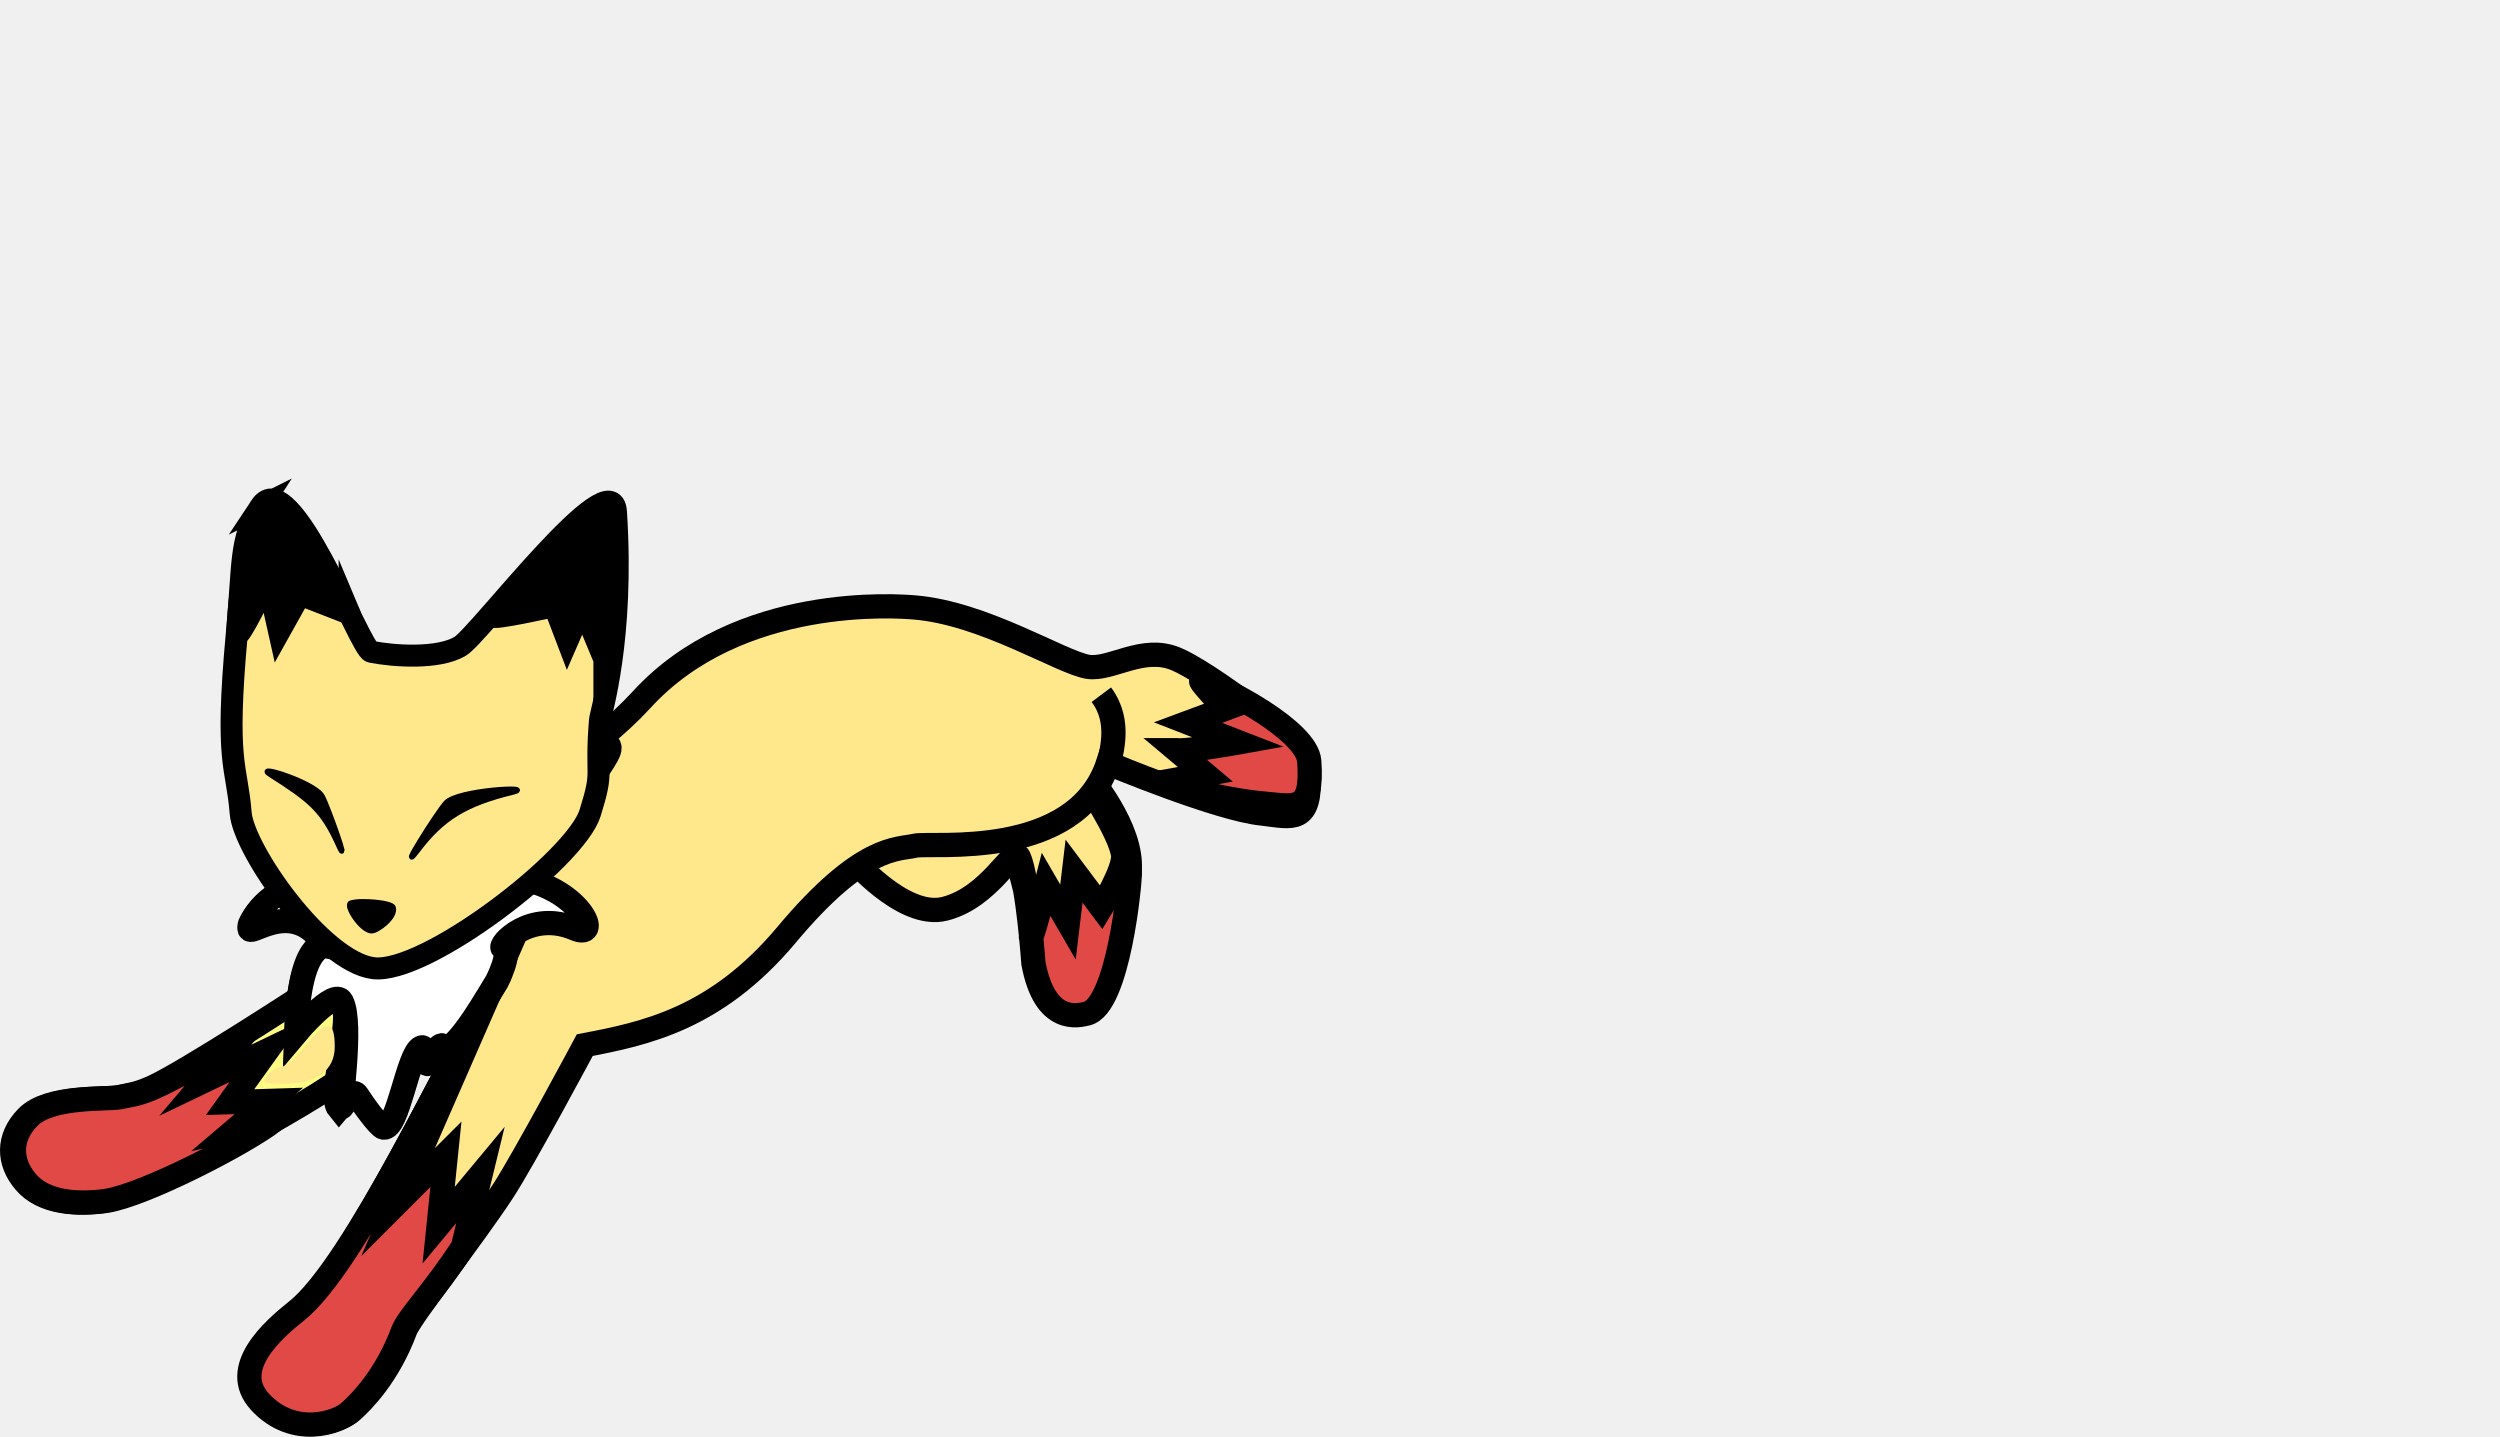
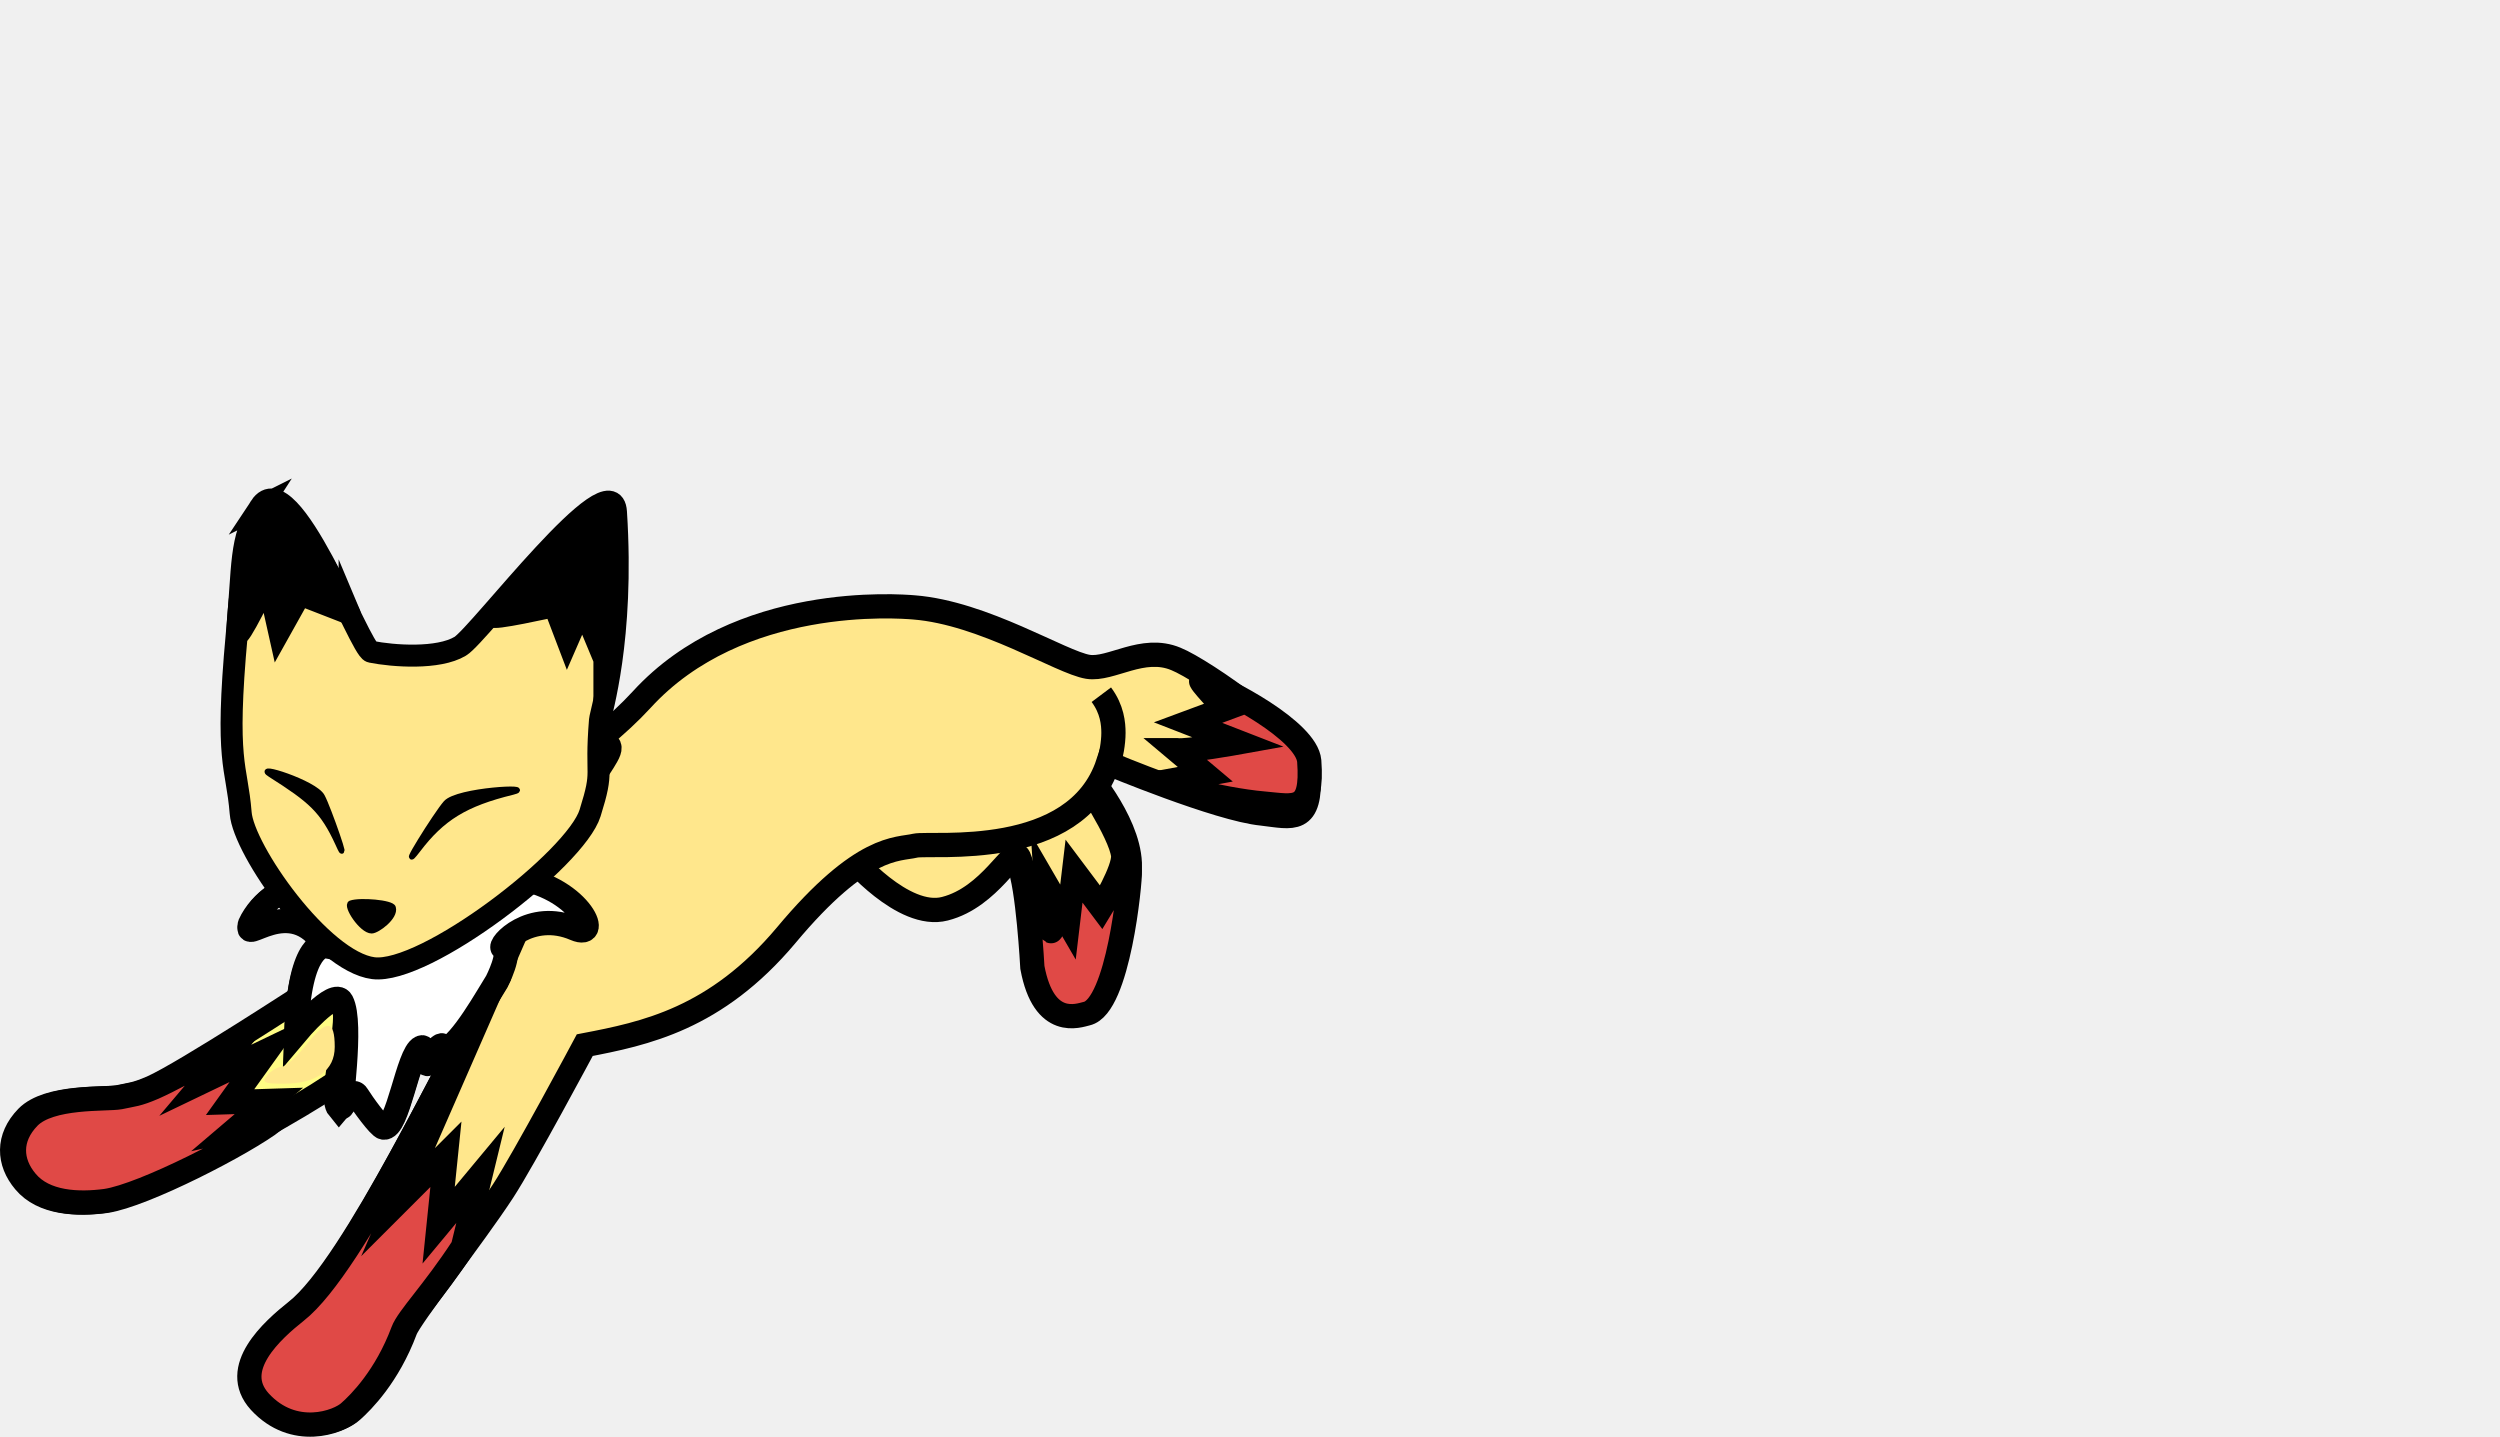
<svg xmlns="http://www.w3.org/2000/svg" version="1.1" x="0px" y="0px" width="786.169" height="451.803" viewBox="0 0 786.169 451.803" xml:space="preserve" id="svg3078">
  <defs id="defs3159" />
  <style type="text/css" id="style3080">

	.st0{fill:#E04946;}
	.st1{fill:#FFE78C;stroke:#000000;stroke-width:4;stroke-miterlimit:10;}
	.st2{fill:#FFE78C;stroke:#000000;stroke-miterlimit:10;}
	.st3{fill:#FFFFE3;stroke:#000000;stroke-width:4;stroke-miterlimit:10;}
	.st4{opacity:0.5;fill:#9FF5FF;}
	.st5{stroke:#000000;stroke-width:4;stroke-miterlimit:10;}
	.st6{fill:#FFE78C;}
	.st7{fill:#FFFFFF;stroke:#000000;stroke-width:4;stroke-miterlimit:10;}
	.st8{fill:#E04946;stroke:#000000;stroke-width:4;stroke-miterlimit:10;}
	.st9{fill:#FFFC84;stroke:#000000;stroke-width:4;stroke-miterlimit:10;}
	.st10{stroke:#000000;stroke-miterlimit:10;}

</style>
  <g id="Layer_1" transform="matrix(1.906581,0,0,1.906581,-104.3841,-556.7534)">
    <path class="st9" d="m 105.7,455.6 c 0,0 -20.5,13.4 -25.9,15.8 -2.8,1.2 -3.3,1.1 -5.6,1.6 -2.2,0.4 -11.5,-0.3 -15,3.3 -3.3,3.4 -3.1,7.4 -0.4,10.6 3,3.6 8.6,3.8 13.1,3.2 6.2,-0.9 38.5,-18.1 42.8,-23.1 2.2,-2.6 -2.8,-13.3 -2.8,-13.3 l -6.2,1.9 z" id="path3125" style="fill:#fffc84;stroke:#000000;stroke-width:4;stroke-miterlimit:10" />
    <path class="st1" d="m 217.5,426.3 -22.5,7 c 0,0 8.7,10.4 15.6,8.6 7.5,-1.9 11.3,-10.4 12.2,-8.5 1.5,3.3 2.4,16.2 2.4,16.2 1.9,10.2 7.5,8.6 8.8,8.3 5.2,-1.2 7.2,-21.8 7.1,-23.5 -0.3,-7.3 -7.8,-15.6 -7.8,-15.6 l -15.8,7.5 z" id="path3127" style="fill:#ffe78c;stroke:#000000;stroke-width:4;stroke-miterlimit:10" />
-     <path class="st8" d="m 224.8,446.2 c 0.4,-4 -2.4,-12.4 -2,-11.5 1.5,3.3 2.4,16.2 2.4,16.2 1.9,10.2 7.5,8.6 8.8,8.3 5.2,-1.2 7.2,-21.8 7.1,-23.5 -0.3,-7.3 -7.8,-15.6 -7.8,-15.6 0,0 6.3,9.3 6.7,13 0.2,2.4 -3.6,8.6 -3.6,8.6 l -4.5,-6 -1,8.4 -3.6,-6.2 c 0,0 -2.8,10.9 -2.5,8.3 z" id="path3129" style="fill:#e04946;stroke:#000000;stroke-width:4;stroke-miterlimit:10" />
+     <path class="st8" d="m 228.234,445.17 c 0.4,-4 -5.834,-11.37 -5.434,-10.47 1.5,3.3 2.228,16.887 2.228,16.887 1.9,10.2 7.672,7.913 8.972,7.613 5.2,-1.2 7.2,-21.8 7.1,-23.5 -0.3,-7.3 -7.8,-15.6 -7.8,-15.6 0,0 6.3,9.3 6.7,13 0.2,2.4 -3.6,8.6 -3.6,8.6 l -4.5,-6 -1,8.4 -3.6,-6.2 c 0,0 0.634,9.87 0.934,7.27 z" id="path3129" style="fill:#e04946;stroke:#000000;stroke-width:4;stroke-miterlimit:10" />
    <path class="st1" d="m 237.5,417.9 c -5.3,16.1 -29.1,13 -31.8,13.6 -2.9,0.7 -8.7,-0.3 -21.3,14.8 -11.6,13.8 -23.3,16.2 -33.2,18.1 0,0 -10.1,18.9 -13.5,24.1 -4.9,7.5 -15.3,20.7 -16.1,22.9 -2.8,7.5 -7.1,11.8 -8.8,13.3 -1.8,1.7 -9.2,4.4 -14.8,-1.7 -5,-5.5 2.1,-11.8 6,-14.9 9.7,-7.6 28,-47.8 32.8,-54.7 2,-2.9 -5.9,10.2 -8.5,11.2 -0.7,0.2 -0.2,-1 -0.8,-0.6 -0.9,0.5 -1.3,2.8 -2,3 -1,0.3 -0.3,-3.2 -1.2,-2.7 -2.3,1.1 -3.8,13.6 -6.2,13.2 -0.6,-0.1 -3.4,-4 -4.3,-5.3 -0.7,-1.1 -1.373,0.599 -3.155,2.681 C 108.735,472.607 113.1,460.3 111.2,456.7 c -1.3,-2.3 -7.5,5.2 -7.5,5.2 0.4,-15 4.8,-14.3 4.8,-14.3 -5.7,-9.1 -14.5,0.2 -12.2,-3.8 4.5,-7.9 15,-6.6 15,-6.6 0,0 33.4,-12.5 49.3,-29.8 16,-17.5 42.5,-15.4 44.9,-15.2 11.5,0.9 24.3,9.1 28.7,9.8 3.8,0.6 9,-3.6 14.5,-1.3 4.5,1.8 21.6,13.7 21.9,18.7 0.4,8.6 -2.6,7.4 -7.7,6.8 -7.2,-0.7 -25.4,-8.3 -25.4,-8.3 z" id="path3131" style="fill:#ffe78c;stroke:#000000;stroke-width:4;stroke-miterlimit:10" />
    <path class="st8" d="m 248.834,415.755 c 1.708,0.251 10.267,-1.294 10.267,-1.294 l -8.397,-3.261 6.137,-2.276 c 0,0 -4.721,-4.933 -3.913,-4.656 4.038,1.285 17.322,8.274 17.764,13.263 0.646,8.585 -2.387,7.471 -7.503,7.017 -7.12,-0.597 -18.715,-3.757 -16.807,-3.511 l 7.165,-1.315 -4.715,-3.967 z" id="path3139" style="fill:#e04946;stroke:#000000;stroke-width:4;stroke-miterlimit:10" />
    <path class="st3" d="m 236.4,406.6 c 1.8,2.4 2,4.8 2,6.3 0,1.7 -0.4,3.8 -0.8,5" id="path3133" style="fill:#ffffe3;stroke:#000000;stroke-width:4;stroke-miterlimit:10" />
    <path class="st8" d="m 131.1,497.7 c -4.9,7.5 -9.1,11.7 -9.9,13.9 -2.8,7.5 -7.1,11.8 -8.8,13.3 -1.8,1.7 -9.2,4.4 -14.8,-1.7 -5,-5.5 2.1,-11.8 6,-14.9 9.7,-7.6 26,-43.2 30.8,-50 l -14,32 7.9,-7.9 -1.2,11.7 6.9,-8.3 -2.9,11.9 z" id="path3135" style="fill:#e04946;stroke:#000000;stroke-width:4;stroke-miterlimit:10" />
    <path class="st8" d="m 94.1,463.7 c 0,0 -8.6,5.3 -14,7.7 -2.8,1.2 -3.3,1.1 -5.6,1.6 -2.2,0.4 -11.5,-0.3 -15,3.3 -3.3,3.4 -3.1,7.4 -0.4,10.6 3,3.6 8.6,3.8 13.1,3.2 6.2,-0.9 22.9,-9.5 27.8,-13.3 l -6.3,1.4 5.4,-4.6 -6.4,0.2 6.1,-8.5 -10.2,4.9 5.5,-6.5 z" id="path3137" style="fill:#e04946;stroke:#000000;stroke-width:4;stroke-miterlimit:10" />
    <path class="st7" d="m 115.3,437.5 c 0,0 -14.4,-3 -19.1,6.8 -2,4.1 6.4,-5.4 12.2,3.8 0,0 -4.3,-0.7 -4.8,14.3 0,0 6.3,-7.5 7.5,-5.2 1.9,3.6 -0.5,18.363 0.1,17.363 0.7,-1.2 1.8,-3.063 2.501,-1.863 0.8,1.3 3.6,5.2 4.3,5.3 2.4,0.4 4,-12.2 6.2,-13.2 1,-0.5 0.2,3 1.2,2.7 0.7,-0.2 1.1,-2.5 2,-3 0.6,-0.4 0.1,0.9 0.8,0.6 2.6,-0.9 7.1,-9 8.5,-11.2 0,0 2.5,-4.9 1,-5.5 -0.9,-0.4 4.5,-6.4 11.9,-3.2 4.7,2 0.6,-7.2 -10.4,-8.5 -3.8,-0.4 10.3,-10.6 15.6,-20 5.6,-9.8 -39.5,20.8 -39.5,20.8 z" id="path3141" style="fill:#ffffff;stroke:#000000;stroke-width:4;stroke-miterlimit:10" />
    <path class="st1" d="m 97.713,375.555 c -3.54,5.446 -2.814,9.621 -3.903,20.966 -1.997,21.601 0,21.601 0.635,29.589 0.454,6.081 13.342,24.506 21.874,25.595 8.532,1.089 33.401,-17.971 35.76,-25.595 2.36,-7.533 0.817,-5.355 1.634,-15.339 0.091,-1.18 3.994,-13.161 2.632,-34.308 -0.545,-8.985 -22.6,20.331 -25.686,22.146 -3.63,2.178 -11.073,1.634 -14.704,0.908 -1.815,-0.363 -13.342,-31.404 -18.243,-23.961 z" id="path3143" style="fill:#ffe78c;stroke:#000000;stroke-width:3.63;stroke-miterlimit:10" />
    <path class="st10" d="m 112.599,440.995 c 1.543,-0.545 6.807,-0.091 6.989,0.726 0.454,1.543 -2.632,3.812 -3.54,3.812 -1.634,0 -4.357,-4.175 -3.449,-4.538 z" id="path3145" style="stroke:#000000;stroke-width:0.908;stroke-miterlimit:10" />
    <path class="st10" d="m 139.283,422.661 c 4.084,-0.998 -9.076,-0.363 -10.982,1.815 -1.543,1.724 -8.169,12.344 -4.629,7.715 3.994,-5.264 7.806,-7.624 15.611,-9.53 z" id="path3147" style="stroke:#000000;stroke-width:0.908;stroke-miterlimit:10" />
    <path class="st5" d="m 112.417,393.254 c 0.726,1.724 -10.528,-23.417 -13.887,-15.157 -2.451,5.99 -4.175,6.989 -4.629,18.334 -0.091,1.906 4.992,-8.713 4.992,-8.713 l 1.906,8.532 3.449,-6.172 8.169,3.177 z" id="path3149" style="stroke:#000000;stroke-width:3.63;stroke-miterlimit:10" />
    <path class="st5" d="m 154.44,400.787 c 0.726,-1.543 1.271,-4.992 0.908,-20.785 -0.182,-6.989 -17.426,11.708 -19.242,13.614 -0.817,0.817 10.075,-1.634 10.075,-1.634 l 2.178,5.718 2.451,-5.627 3.63,8.713 z" id="path3151" style="stroke:#000000;stroke-width:3.63;stroke-miterlimit:10" />
    <path class="st10" d="m 99.347,419.756 c -2.904,-1.815 7.352,1.361 8.532,3.63 0.998,1.815 4.72,12.525 2.632,7.806 -2.541,-5.537 -4.447,-7.17 -11.164,-11.436 z" id="path3155" style="stroke:#000000;stroke-width:0.908;stroke-miterlimit:10" />
    <path style="fill:#ffe78c;fill-opacity:1;stroke-width:42.746;stroke-miterlimit:4;stroke-dasharray:none" d="m 98.848,469.372 c 0.634,-0.764 1.692,-1.389 2.35,-1.389 0.659,0 2.519,-1.669 4.135,-3.708 3.319,-4.19 4.626,-4.073 4.626,0.416 0,3.886 -3.028,6.07 -8.414,6.07 -3.317,0 -3.69,-0.192 -2.697,-1.389 z" id="path3163" />
  </g>
</svg>
